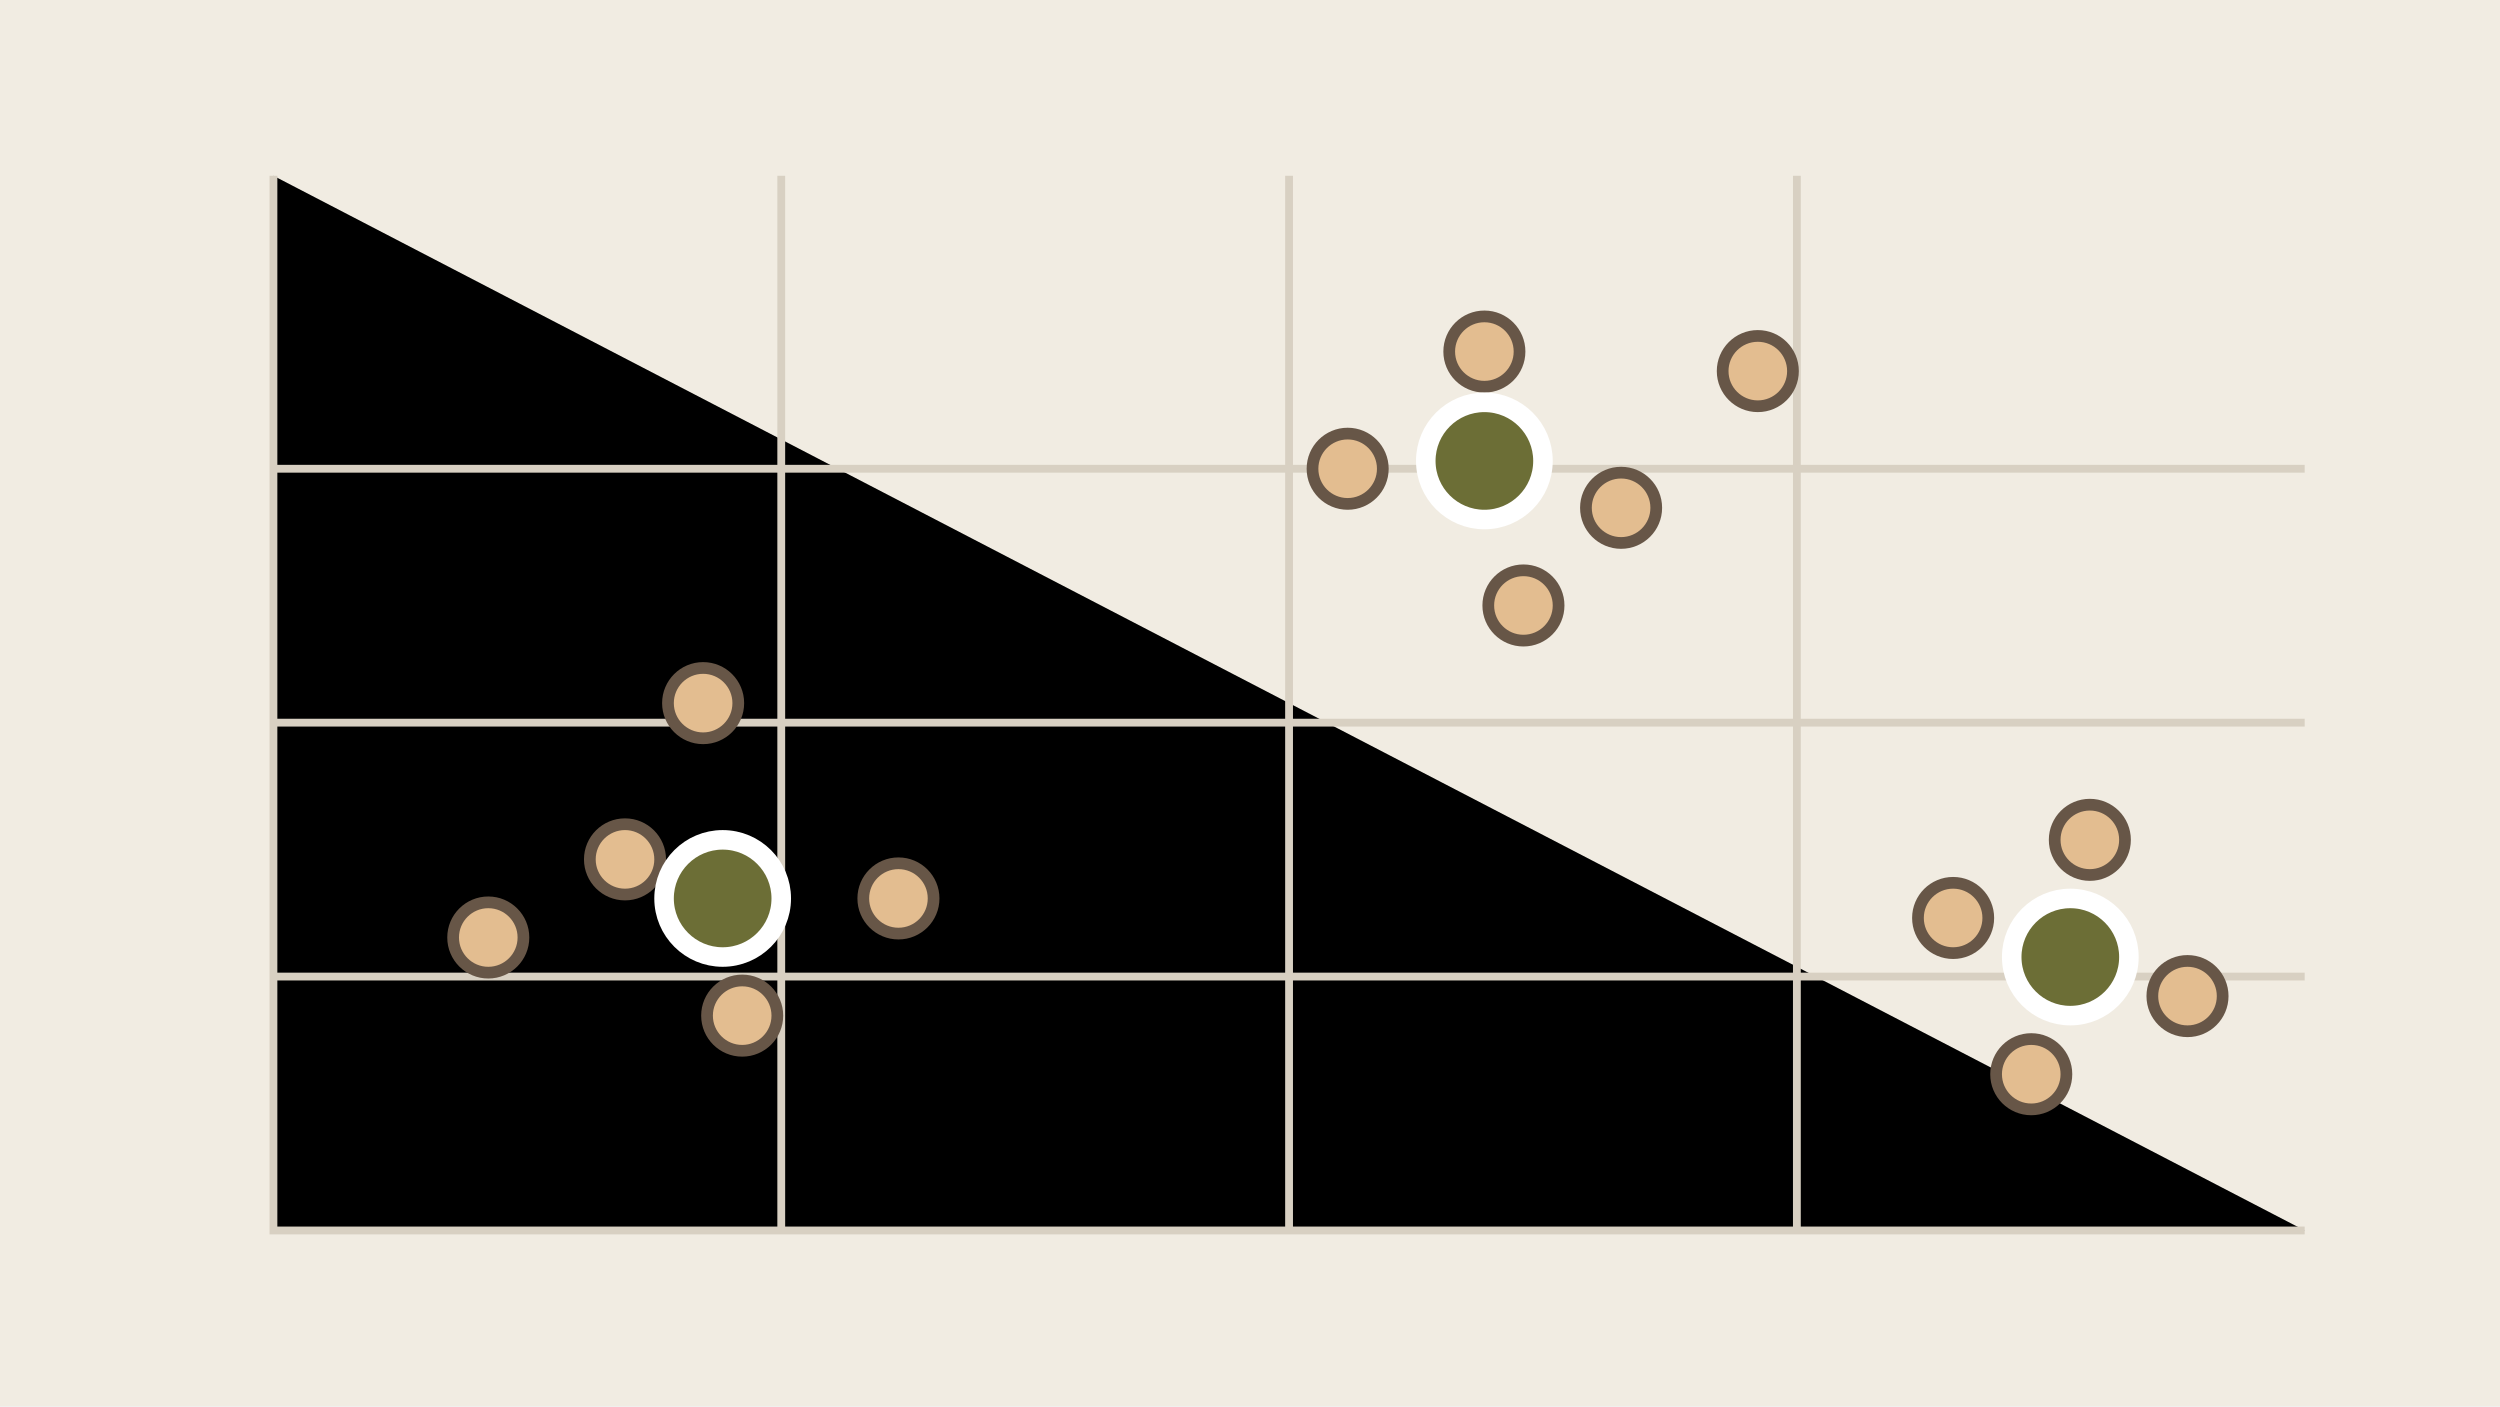
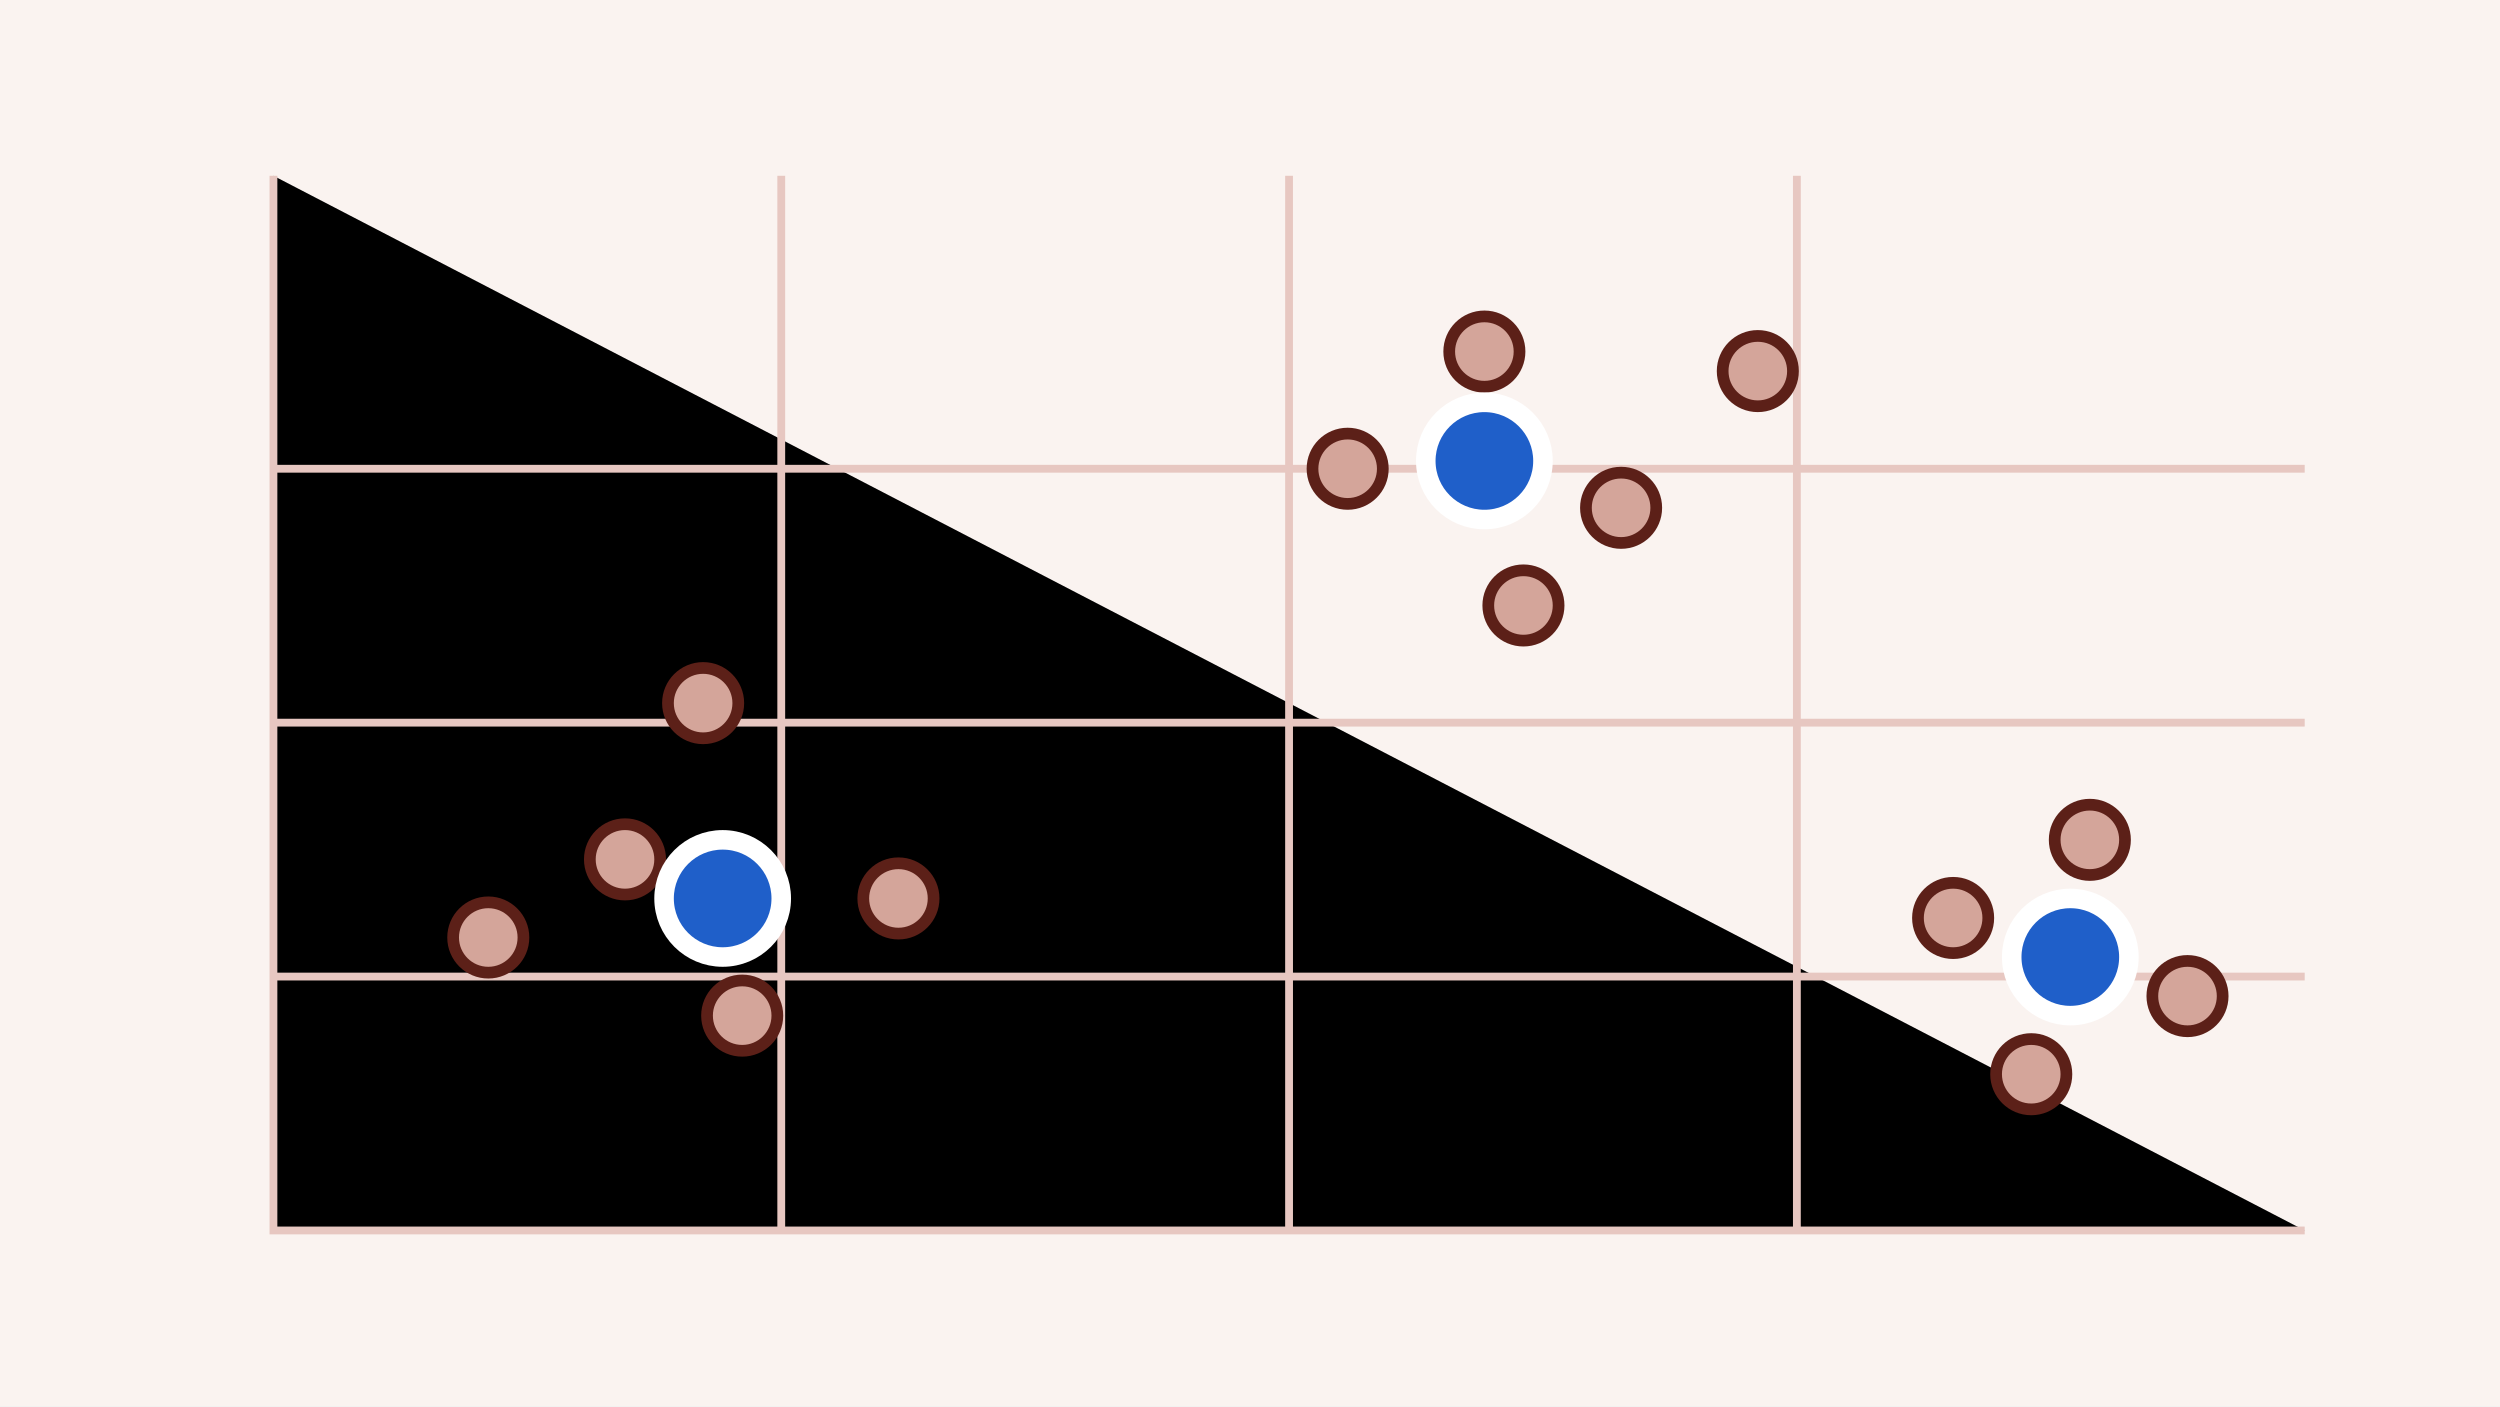
<svg xmlns="http://www.w3.org/2000/svg" viewBox="0 0 640 360" role="img">
-   <rect width="640" height="360" fill="#F1ECE2" />
-   <g stroke="#D8D0C2" stroke-width="2">
+   <rect width="640" height="360" fill="#FAF3F0" />
+   <g stroke="#E7C7C1" stroke-width="2">
    <path d="M70 45v270h520M70 250h520M70 185h520M70 120h520M200 45v270M330 45v270M460 45v270" />
  </g>
-   <g fill="#E3BD90" stroke="#675647" stroke-width="3">
+   <g fill="#D4A59A" stroke="#5C2018" stroke-width="3">
    <circle cx="125" cy="240" r="9" />
    <circle cx="160" cy="220" r="9" />
    <circle cx="190" cy="260" r="9" />
    <circle cx="230" cy="230" r="9" />
    <circle cx="180" cy="180" r="9" />
    <circle cx="345" cy="120" r="9" />
    <circle cx="380" cy="90" r="9" />
    <circle cx="415" cy="130" r="9" />
    <circle cx="450" cy="95" r="9" />
    <circle cx="390" cy="155" r="9" />
    <circle cx="500" cy="235" r="9" />
    <circle cx="535" cy="215" r="9" />
    <circle cx="560" cy="255" r="9" />
    <circle cx="520" cy="275" r="9" />
  </g>
-   <g fill="#6C6E36" stroke="#FFFFFF" stroke-width="5">
+   <g fill="#1F5FC9" stroke="#FFFFFF" stroke-width="5">
    <circle cx="185" cy="230" r="15" />
    <circle cx="380" cy="118" r="15" />
    <circle cx="530" cy="245" r="15" />
  </g>
</svg>
